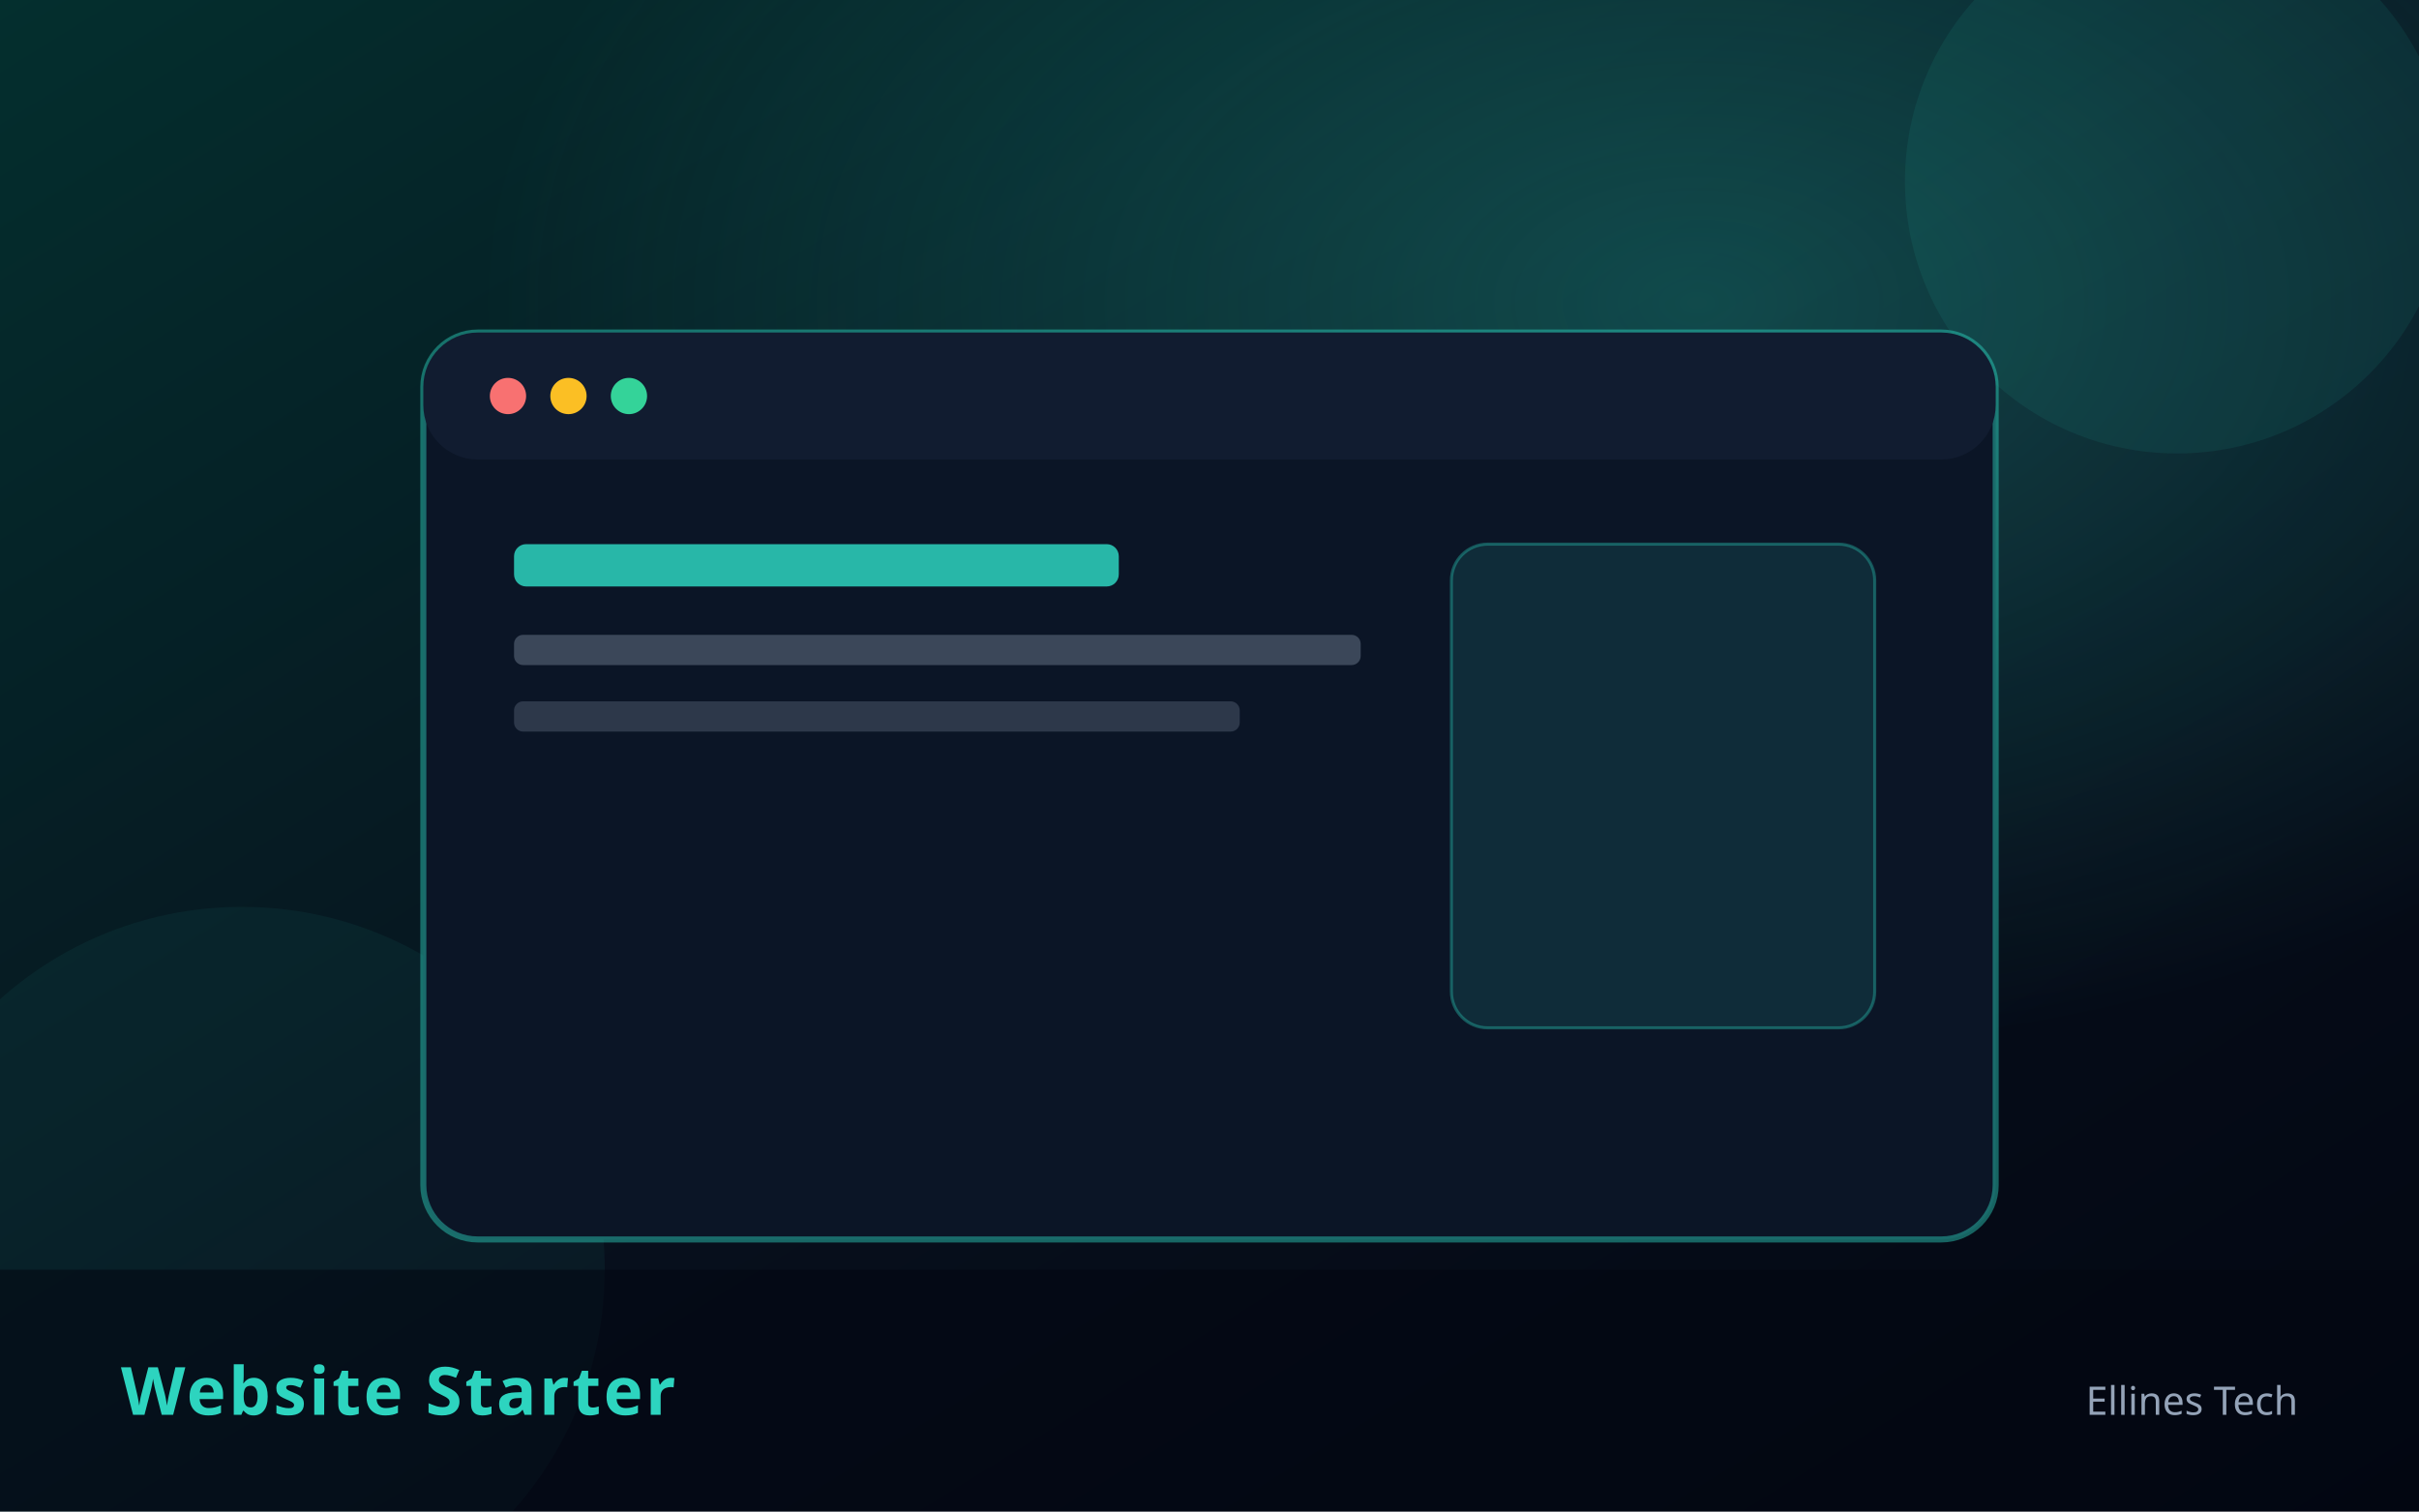
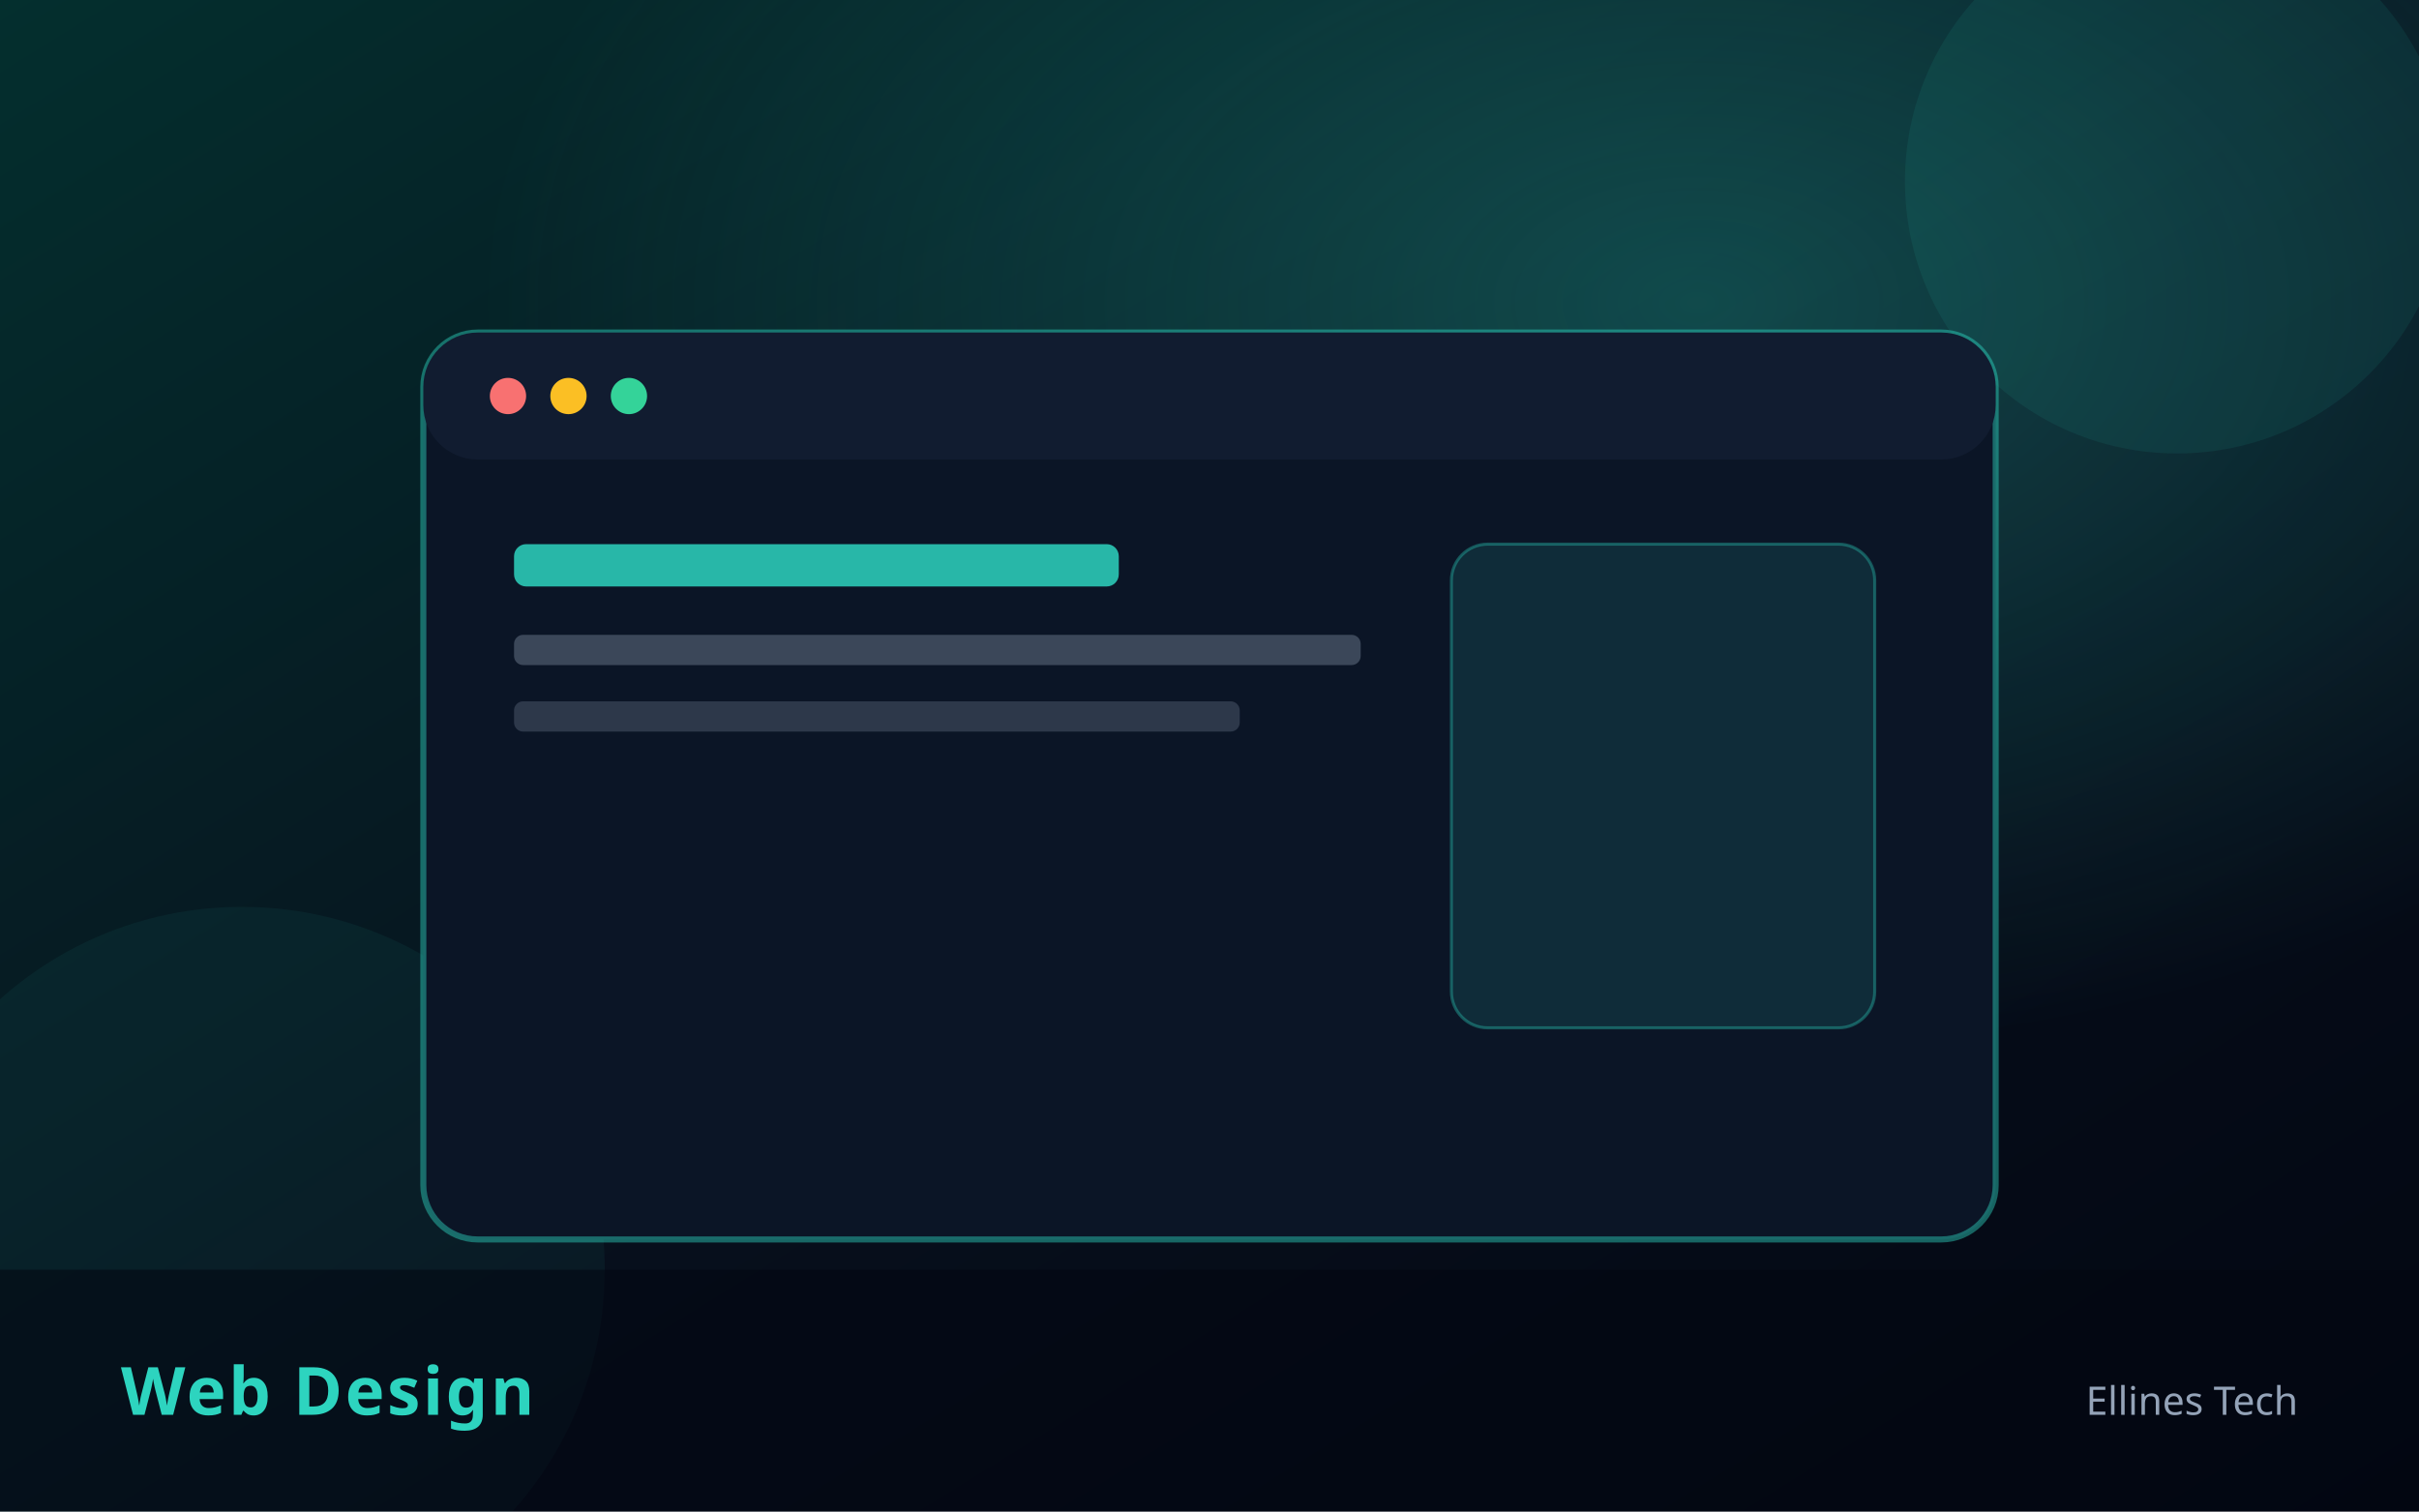
- <svg xmlns="http://www.w3.org/2000/svg" width="800" height="500" viewBox="0 0 800 500" role="img" aria-label="Website Starter">
+ <svg xmlns="http://www.w3.org/2000/svg" width="800" height="500" viewBox="0 0 800 500" role="img" aria-label="Web Design">
  <defs>
    <linearGradient id="bg" x1="0" y1="0" x2="1" y2="1">
      <stop offset="0%" stop-color="#042f2e" />
      <stop offset="55%" stop-color="#070f1c" />
      <stop offset="100%" stop-color="#030712" />
    </linearGradient>
    <linearGradient id="g" x1="0" y1="0" x2="1" y2="1">
      <stop offset="0%" stop-color="#2dd4bf" stop-opacity="0.85" />
      <stop offset="100%" stop-color="#38bdf8" stop-opacity="0.35" />
    </linearGradient>
    <radialGradient id="glow" cx="70%" cy="20%" r="50%">
      <stop offset="0%" stop-color="#2dd4bf" stop-opacity="0.28" />
      <stop offset="100%" stop-color="#2dd4bf" stop-opacity="0" />
    </radialGradient>
  </defs>
  <rect width="800" height="500" fill="url(#bg)" />
  <rect width="800" height="500" fill="url(#glow)" />
  <circle cx="80" cy="420" r="120" fill="#2dd4bf" fill-opacity="0.06" />
  <circle cx="720" cy="60" r="90" fill="#2dd4bf" fill-opacity="0.08" />
  <rect x="140" y="110" width="520" height="300" rx="18" fill="#0b1526" stroke="#2dd4bf" stroke-opacity="0.45" stroke-width="2" />
  <rect x="140" y="110" width="520" height="42" rx="18" fill="#111c30" />
  <circle cx="168" cy="131" r="6" fill="#f87171" />
  <circle cx="188" cy="131" r="6" fill="#fbbf24" />
  <circle cx="208" cy="131" r="6" fill="#34d399" />
  <rect x="170" y="180" width="200" height="14" rx="4" fill="#2dd4bf" fill-opacity="0.85" />
  <rect x="170" y="210" width="280" height="10" rx="3" fill="#94a3b8" fill-opacity="0.35" />
  <rect x="170" y="232" width="240" height="10" rx="3" fill="#94a3b8" fill-opacity="0.25" />
  <rect x="480" y="180" width="140" height="160" rx="12" fill="#2dd4bf" fill-opacity="0.12" stroke="#2dd4bf" stroke-opacity="0.35" />
  <rect x="0" y="420" width="800" height="80" fill="#030712" fill-opacity="0.55" />
-   <text x="40" y="468" fill="#2dd4bf" font-family="Outfit, DM Sans, system-ui, sans-serif" font-size="22" font-weight="700" letter-spacing="0.04em">Website Starter</text>
+   <text x="40" y="468" fill="#2dd4bf" font-family="Outfit, DM Sans, system-ui, sans-serif" font-size="22" font-weight="700" letter-spacing="0.04em">Web Design</text>
  <text x="760" y="468" text-anchor="end" fill="#94a3b8" font-family="Outfit, system-ui, sans-serif" font-size="13" font-weight="500">Ellines Tech</text>
</svg>
